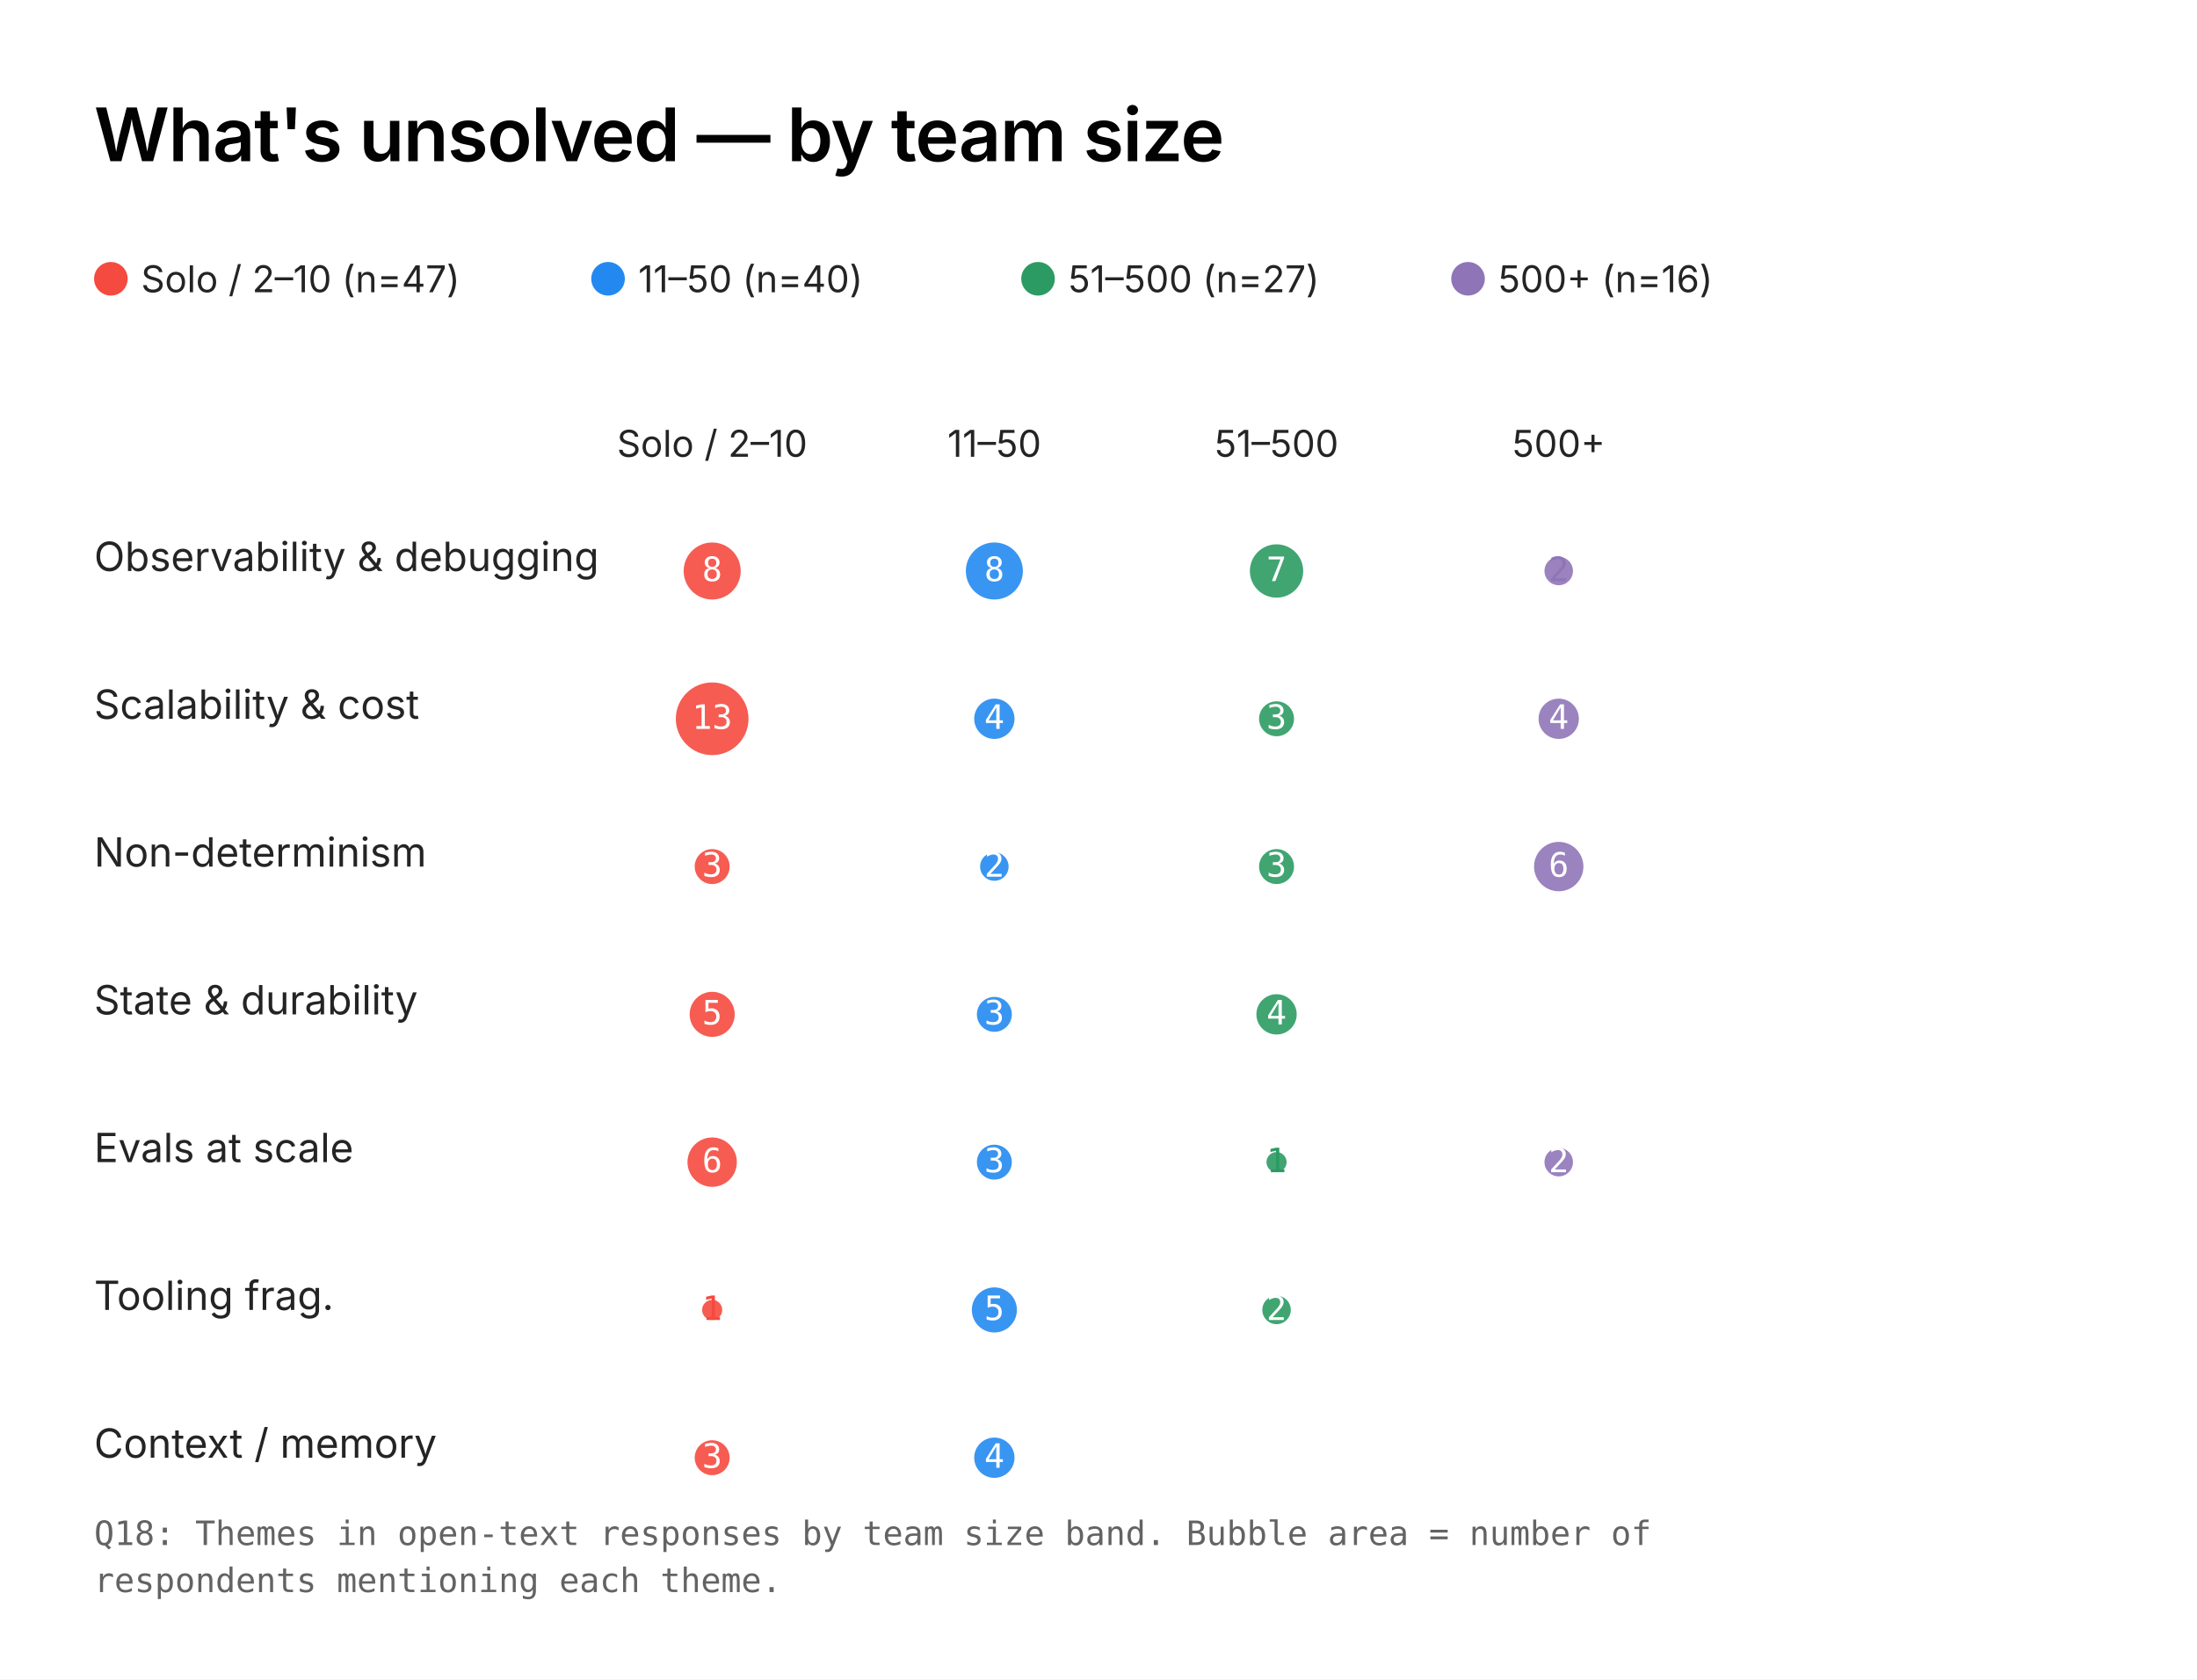
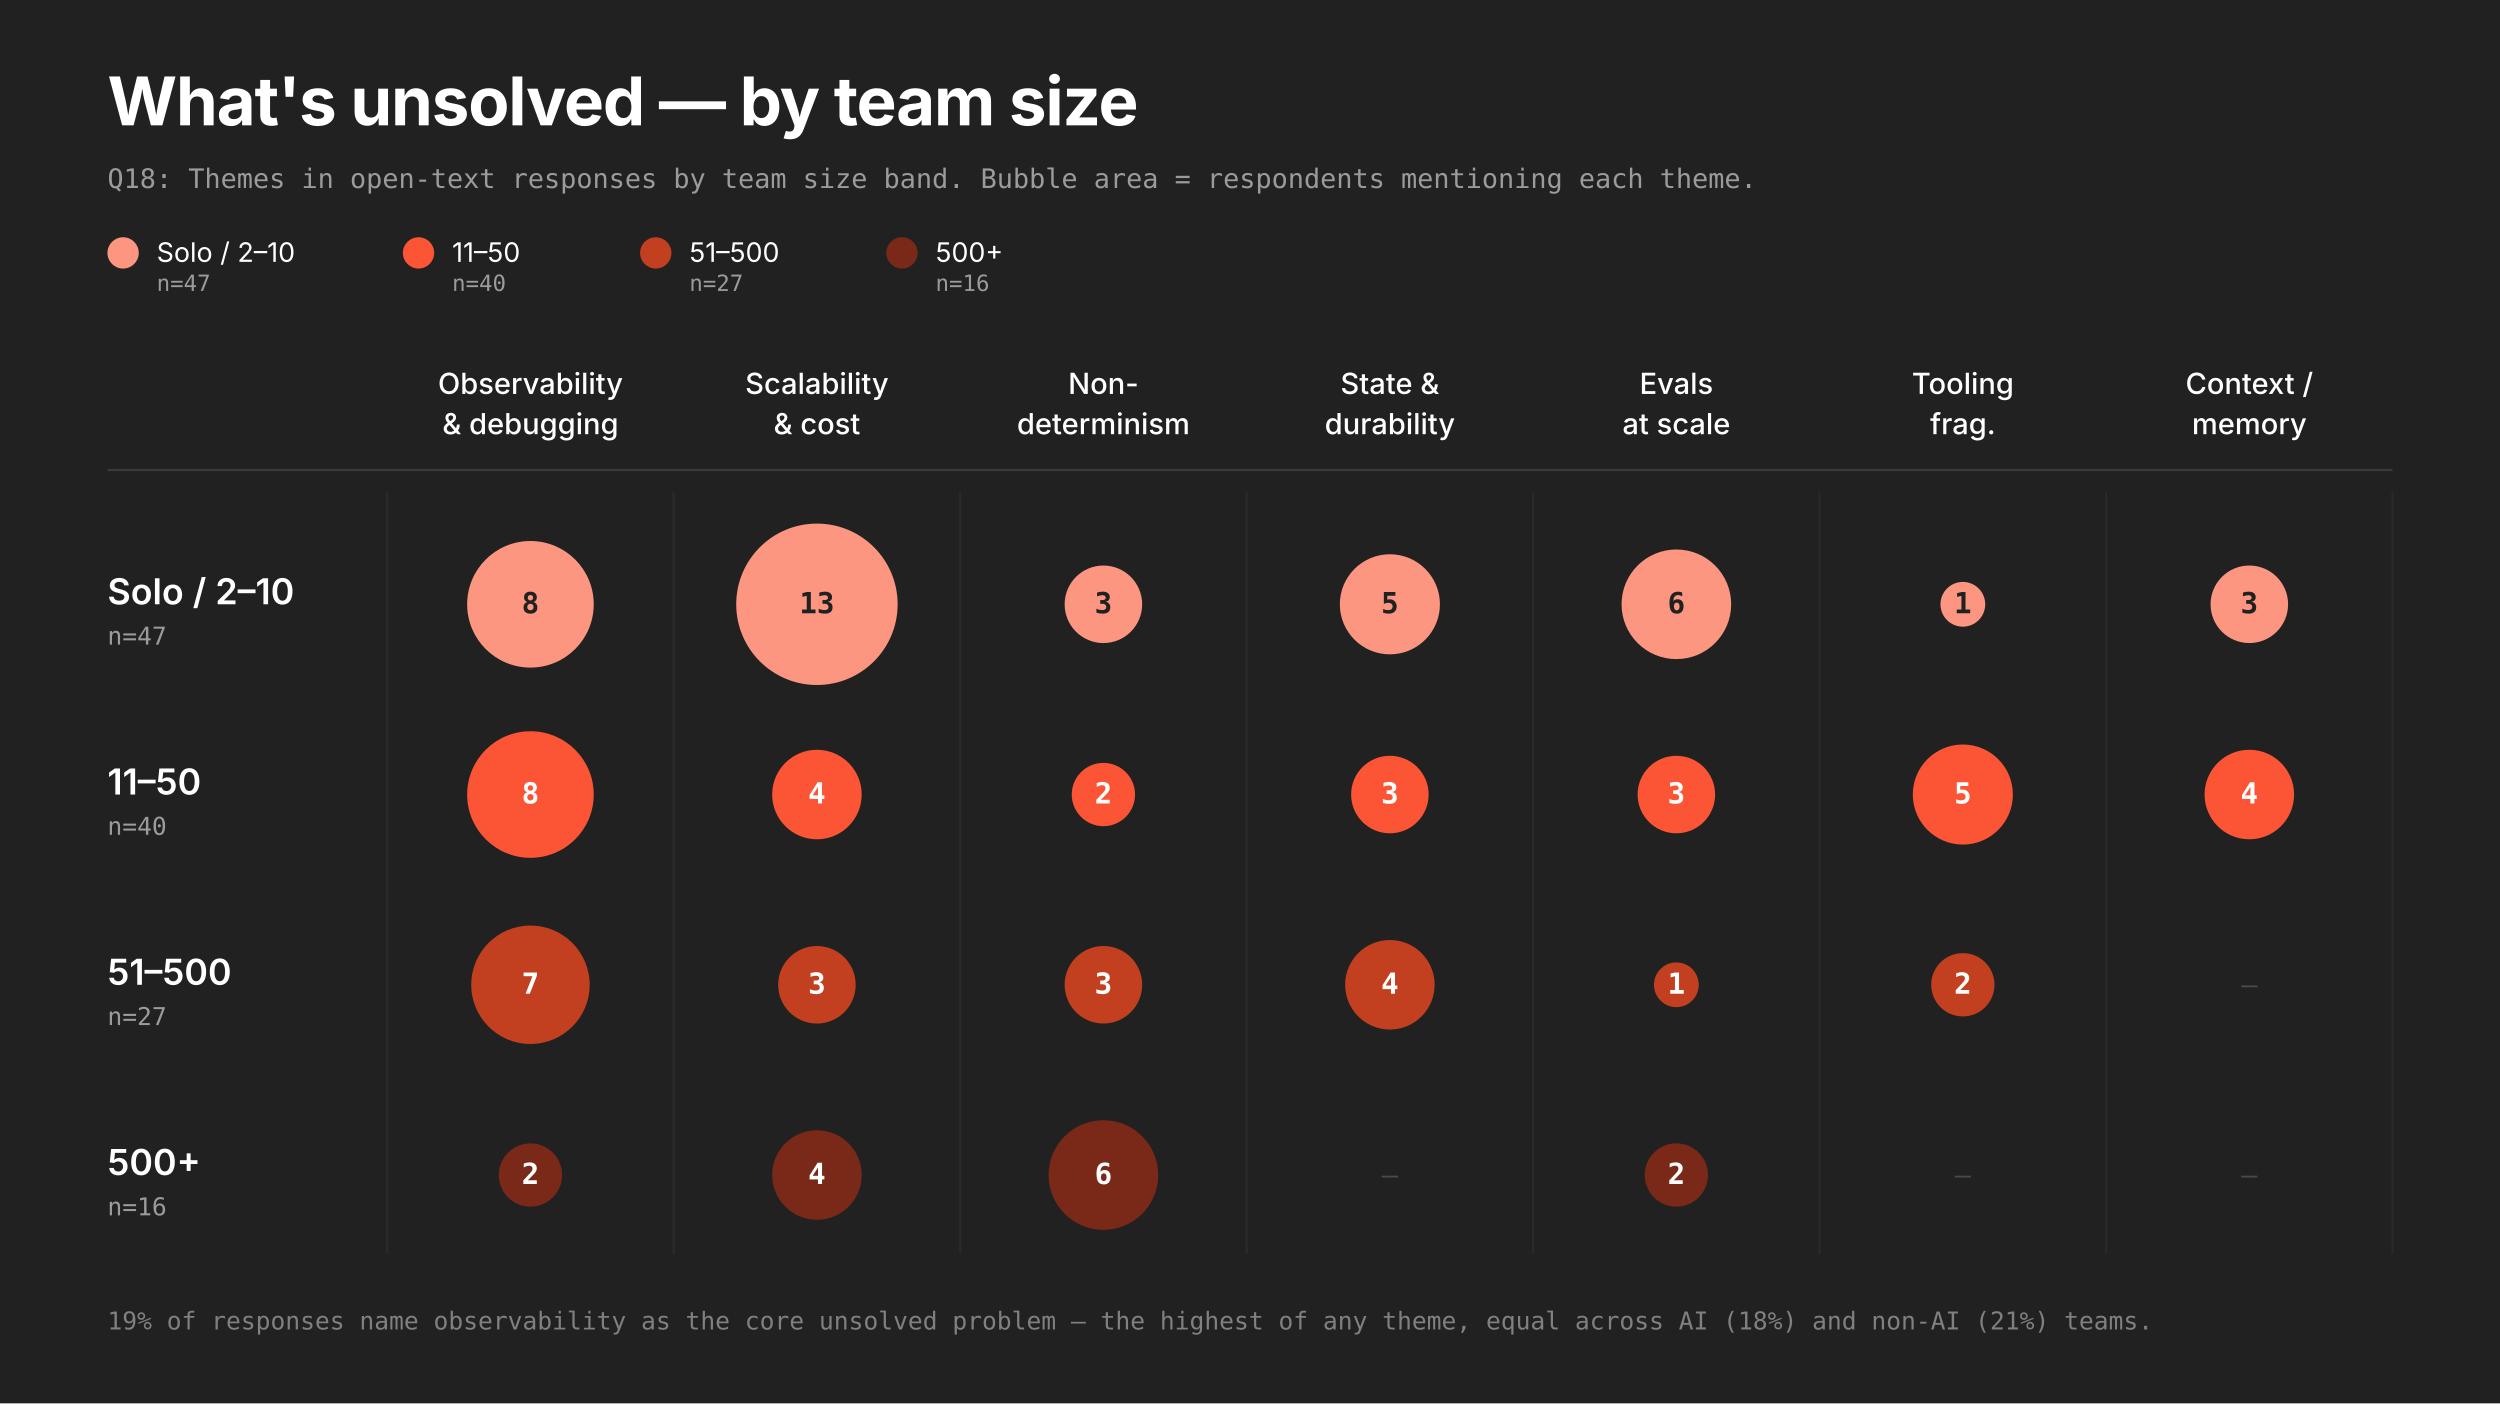
- <svg xmlns="http://www.w3.org/2000/svg" viewBox="0 0 654 500" width="654" height="500" font-family="Inter, -apple-system, BlinkMacSystemFont, sans-serif" text-rendering="optimizeLegibility">
-   <rect width="654" height="500" fill="#ffffff" />
-   <g id="title">
-     <text x="28" y="48" font-size="22" font-weight="600" fill="#020202" letter-spacing="-0.3">What's unsolved — by team size</text>
-   </g>
-   <g id="legend" transform="translate(28,78)">
+ <svg xmlns="http://www.w3.org/2000/svg" viewBox="0 0 1117 627" width="1117" height="627" font-family="Inter, -apple-system, BlinkMacSystemFont, sans-serif" text-rendering="optimizeLegibility">
+   <rect width="1117" height="627" fill="#212121" />
+   <text x="48" y="56" font-size="30" font-weight="700" fill="#FFFFFF" letter-spacing="-0.5">What's unsolved — by team size</text>
+   <text x="48" y="84" font-size="12" font-family="'JetBrains Mono', ui-monospace, monospace" fill="#9B9B9B">
+     Q18: Themes in open-text responses by team size band. Bubble area = respondents mentioning each theme.
+   </text>
+   <g id="legend" transform="translate(48,106)">
    <g transform="translate(0,0)">
-       <circle r="5" cx="5" cy="5" fill="#F54A3F" />
-       <text x="14" y="9" font-size="11" fill="#242424">Solo / 2–10 (n=47)</text>
+       <circle cx="7" cy="7" r="7" fill="#FC9680" />
+       <text x="22" y="11" font-size="12" fill="#FFFFFF">Solo / 2–10</text>
+       <text x="22" y="24" font-size="10" font-family="'JetBrains Mono', ui-monospace, monospace" fill="#9B9B9B">n=47</text>
    </g>
-     <g transform="translate(148,0)">
-       <circle r="5" cx="5" cy="5" fill="#2389F1" />
-       <text x="14" y="9" font-size="11" fill="#242424">11–50 (n=40)</text>
+     <g transform="translate(132,0)">
+       <circle cx="7" cy="7" r="7" fill="#FB5536" />
+       <text x="22" y="11" font-size="12" fill="#FFFFFF">11–50</text>
+       <text x="22" y="24" font-size="10" font-family="'JetBrains Mono', ui-monospace, monospace" fill="#9B9B9B">n=40</text>
    </g>
-     <g transform="translate(276,0)">
-       <circle r="5" cx="5" cy="5" fill="#2C9B63" />
-       <text x="14" y="9" font-size="11" fill="#242424">51–500 (n=27)</text>
+     <g transform="translate(238,0)">
+       <circle cx="7" cy="7" r="7" fill="#C2401F" />
+       <text x="22" y="11" font-size="12" fill="#FFFFFF">51–500</text>
+       <text x="22" y="24" font-size="10" font-family="'JetBrains Mono', ui-monospace, monospace" fill="#9B9B9B">n=27</text>
    </g>
-     <g transform="translate(404,0)">
-       <circle r="5" cx="5" cy="5" fill="#8F75B7" />
-       <text x="14" y="9" font-size="11" fill="#242424">500+ (n=16)</text>
+     <g transform="translate(348,0)">
+       <circle cx="7" cy="7" r="7" fill="#7A2818" />
+       <text x="22" y="11" font-size="12" fill="#FFFFFF">500+</text>
+       <text x="22" y="24" font-size="10" font-family="'JetBrains Mono', ui-monospace, monospace" fill="#9B9B9B">n=16</text>
    </g>
  </g>
-   <g id="headers" transform="translate(0,118)">
-     <g font-size="11" fill="#242424" text-anchor="middle">
-       <text x="212" y="18">Solo / 2–10</text>
-       <text x="296" y="18">11–50</text>
-       <text x="380" y="18">51–500</text>
-       <text x="464" y="18">500+</text>
-     </g>
-   </g>
-   <g id="rows" transform="translate(28,148)">
-     <g transform="translate(0,0)">
-       <text x="0" y="22" font-size="12" fill="#242424">Observability &amp; debugging</text>
-       <circle cx="184" cy="22" r="8.49" fill="#F54A3F" opacity="0.9" />
-       <circle cx="268" cy="22" r="8.49" fill="#2389F1" opacity="0.9" />
-       <circle cx="352" cy="22" r="7.94" fill="#2C9B63" opacity="0.9" />
-       <circle cx="436" cy="22" r="4.24" fill="#8F75B7" opacity="0.9" />
-       <g font-size="10" font-family="'JetBrains Mono', ui-monospace, monospace" font-variant-numeric="tabular-nums" fill="#ffffff" text-anchor="middle">
-         <text x="184" y="25">8</text>
-         <text x="268" y="25">8</text>
-         <text x="352" y="25">7</text>
-         <text x="436" y="25" fill="#8F75B7">2</text>
+   <g id="theme-headers" transform="translate(0,162)">
+     <g font-size="13" font-weight="500" fill="#FFFFFF" text-anchor="middle">
+       <g transform="translate(237,0)">
+         <text y="14">Observability</text>
+         <text y="32">&amp; debugging</text>
      </g>
-     </g>
-     <g transform="translate(0,44)">
-       <text x="0" y="22" font-size="12" fill="#242424">Scalability &amp; cost</text>
-       <circle cx="184" cy="22" r="10.82" fill="#F54A3F" opacity="0.9" />
-       <circle cx="268" cy="22" r="6" fill="#2389F1" opacity="0.9" />
-       <circle cx="352" cy="22" r="5.2" fill="#2C9B63" opacity="0.9" />
-       <circle cx="436" cy="22" r="6" fill="#8F75B7" opacity="0.9" />
-       <g font-size="10" font-family="'JetBrains Mono', ui-monospace, monospace" font-variant-numeric="tabular-nums" fill="#ffffff" text-anchor="middle">
-         <text x="184" y="25">13</text>
-         <text x="268" y="25">4</text>
-         <text x="352" y="25">3</text>
-         <text x="436" y="25">4</text>
+       <g transform="translate(365,0)">
+         <text y="14">Scalability</text>
+         <text y="32">&amp; cost</text>
      </g>
-     </g>
-     <g transform="translate(0,88)">
-       <text x="0" y="22" font-size="12" fill="#242424">Non-determinism</text>
-       <circle cx="184" cy="22" r="5.2" fill="#F54A3F" opacity="0.9" />
-       <circle cx="268" cy="22" r="4.24" fill="#2389F1" opacity="0.9" />
-       <circle cx="352" cy="22" r="5.2" fill="#2C9B63" opacity="0.9" />
-       <circle cx="436" cy="22" r="7.35" fill="#8F75B7" opacity="0.9" />
-       <g font-size="10" font-family="'JetBrains Mono', ui-monospace, monospace" font-variant-numeric="tabular-nums" fill="#ffffff" text-anchor="middle">
-         <text x="184" y="25">3</text>
-         <text x="268" y="25">2</text>
-         <text x="352" y="25">3</text>
-         <text x="436" y="25">6</text>
+       <g transform="translate(493,0)">
+         <text y="14">Non-</text>
+         <text y="32">determinism</text>
      </g>
-     </g>
-     <g transform="translate(0,132)">
-       <text x="0" y="22" font-size="12" fill="#242424">State &amp; durability</text>
-       <circle cx="184" cy="22" r="6.71" fill="#F54A3F" opacity="0.9" />
-       <circle cx="268" cy="22" r="5.2" fill="#2389F1" opacity="0.9" />
-       <circle cx="352" cy="22" r="6" fill="#2C9B63" opacity="0.9" />
-       <g font-size="10" font-family="'JetBrains Mono', ui-monospace, monospace" font-variant-numeric="tabular-nums" fill="#ffffff" text-anchor="middle">
-         <text x="184" y="25">5</text>
-         <text x="268" y="25">3</text>
-         <text x="352" y="25">4</text>
+       <g transform="translate(621,0)">
+         <text y="14">State &amp;</text>
+         <text y="32">durability</text>
      </g>
-     </g>
-     <g transform="translate(0,176)">
-       <text x="0" y="22" font-size="12" fill="#242424">Evals at scale</text>
-       <circle cx="184" cy="22" r="7.35" fill="#F54A3F" opacity="0.9" />
-       <circle cx="268" cy="22" r="5.2" fill="#2389F1" opacity="0.9" />
-       <circle cx="352" cy="22" r="3" fill="#2C9B63" opacity="0.9" />
-       <circle cx="436" cy="22" r="4.24" fill="#8F75B7" opacity="0.9" />
-       <g font-size="10" font-family="'JetBrains Mono', ui-monospace, monospace" font-variant-numeric="tabular-nums" fill="#ffffff" text-anchor="middle">
-         <text x="184" y="25">6</text>
-         <text x="268" y="25">3</text>
-         <text x="352" y="25" fill="#2C9B63">1</text>
-         <text x="436" y="25">2</text>
+       <g transform="translate(749,0)">
+         <text y="14">Evals</text>
+         <text y="32">at scale</text>
      </g>
-     </g>
-     <g transform="translate(0,220)">
-       <text x="0" y="22" font-size="12" fill="#242424">Tooling frag.</text>
-       <circle cx="184" cy="22" r="3" fill="#F54A3F" opacity="0.9" />
-       <circle cx="268" cy="22" r="6.71" fill="#2389F1" opacity="0.9" />
-       <circle cx="352" cy="22" r="4.24" fill="#2C9B63" opacity="0.9" />
-       <g font-size="10" font-family="'JetBrains Mono', ui-monospace, monospace" font-variant-numeric="tabular-nums" fill="#ffffff" text-anchor="middle">
-         <text x="184" y="25" fill="#F54A3F">1</text>
-         <text x="268" y="25">5</text>
-         <text x="352" y="25">2</text>
+       <g transform="translate(877,0)">
+         <text y="14">Tooling</text>
+         <text y="32">frag.</text>
      </g>
-     </g>
-     <g transform="translate(0,264)">
-       <text x="0" y="22" font-size="12" fill="#242424">Context / memory</text>
-       <circle cx="184" cy="22" r="5.2" fill="#F54A3F" opacity="0.9" />
-       <circle cx="268" cy="22" r="6" fill="#2389F1" opacity="0.9" />
-       <g font-size="10" font-family="'JetBrains Mono', ui-monospace, monospace" font-variant-numeric="tabular-nums" fill="#ffffff" text-anchor="middle">
-         <text x="184" y="25">3</text>
-         <text x="268" y="25">4</text>
+       <g transform="translate(1005,0)">
+         <text y="14">Context /</text>
+         <text y="32">memory</text>
      </g>
    </g>
  </g>
-   <g id="source" transform="translate(28,460)">
-     <text font-size="10" font-family="'JetBrains Mono', ui-monospace, monospace" fill="#636363">
-       <tspan x="0" dy="0">Q18: Themes in open-text responses by team size band. Bubble area = number of</tspan>
-       <tspan x="0" dy="14">respondents mentioning each theme.</tspan>
+   <line x1="48" y1="210" x2="1069" y2="210" stroke="#3A3A3A" stroke-width="1" />
+   <g stroke="#2A2A2A" stroke-width="1">
+     <line x1="173" y1="220" x2="173" y2="560" />
+     <line x1="301" y1="220" x2="301" y2="560" />
+     <line x1="429" y1="220" x2="429" y2="560" />
+     <line x1="557" y1="220" x2="557" y2="560" />
+     <line x1="685" y1="220" x2="685" y2="560" />
+     <line x1="813" y1="220" x2="813" y2="560" />
+     <line x1="941" y1="220" x2="941" y2="560" />
+     <line x1="1069" y1="220" x2="1069" y2="560" />
+   </g>
+   <g id="row-solo" transform="translate(0,270)">
+     <text x="48" y="0" font-size="16" font-weight="600" fill="#FFFFFF">Solo / 2–10</text>
+     <text x="48" y="18" font-size="11" font-family="'JetBrains Mono', ui-monospace, monospace" fill="#9B9B9B">n=47</text>
+     <g fill="#FC9680">
+       <circle cx="237" cy="0" r="28.28" />
+       <circle cx="365" cy="0" r="36.06" />
+       <circle cx="493" cy="0" r="17.32" />
+       <circle cx="621" cy="0" r="22.36" />
+       <circle cx="749" cy="0" r="24.49" />
+       <circle cx="877" cy="0" r="10.00" />
+       <circle cx="1005" cy="0" r="17.32" />
+     </g>
+     <g font-size="13" font-family="'JetBrains Mono', ui-monospace, monospace" font-variant-numeric="tabular-nums" text-anchor="middle" fill="#212121" font-weight="600">
+       <text x="237" y="4">8</text>
+       <text x="365" y="4">13</text>
+       <text x="493" y="4">3</text>
+       <text x="621" y="4">5</text>
+       <text x="749" y="4">6</text>
+       <text x="877" y="4">1</text>
+       <text x="1005" y="4">3</text>
+     </g>
+   </g>
+   <g id="row-11-50" transform="translate(0,355)">
+     <text x="48" y="0" font-size="16" font-weight="600" fill="#FFFFFF">11–50</text>
+     <text x="48" y="18" font-size="11" font-family="'JetBrains Mono', ui-monospace, monospace" fill="#9B9B9B">n=40</text>
+     <g fill="#FB5536">
+       <circle cx="237" cy="0" r="28.28" />
+       <circle cx="365" cy="0" r="20.00" />
+       <circle cx="493" cy="0" r="14.14" />
+       <circle cx="621" cy="0" r="17.32" />
+       <circle cx="749" cy="0" r="17.32" />
+       <circle cx="877" cy="0" r="22.36" />
+       <circle cx="1005" cy="0" r="20.00" />
+     </g>
+     <g font-size="13" font-family="'JetBrains Mono', ui-monospace, monospace" font-variant-numeric="tabular-nums" text-anchor="middle" fill="#FFFFFF" font-weight="600">
+       <text x="237" y="4">8</text>
+       <text x="365" y="4">4</text>
+       <text x="493" y="4">2</text>
+       <text x="621" y="4">3</text>
+       <text x="749" y="4">3</text>
+       <text x="877" y="4">5</text>
+       <text x="1005" y="4">4</text>
+     </g>
+   </g>
+   <g id="row-51-500" transform="translate(0,440)">
+     <text x="48" y="0" font-size="16" font-weight="600" fill="#FFFFFF">51–500</text>
+     <text x="48" y="18" font-size="11" font-family="'JetBrains Mono', ui-monospace, monospace" fill="#9B9B9B">n=27</text>
+     <g fill="#C2401F">
+       <circle cx="237" cy="0" r="26.46" />
+       <circle cx="365" cy="0" r="17.32" />
+       <circle cx="493" cy="0" r="17.32" />
+       <circle cx="621" cy="0" r="20.00" />
+       <circle cx="749" cy="0" r="10.00" />
+       <circle cx="877" cy="0" r="14.14" />
+     </g>
+     <g font-size="13" font-family="'JetBrains Mono', ui-monospace, monospace" font-variant-numeric="tabular-nums" text-anchor="middle" fill="#FFFFFF" font-weight="600">
+       <text x="237" y="4">7</text>
+       <text x="365" y="4">3</text>
+       <text x="493" y="4">3</text>
+       <text x="621" y="4">4</text>
+       <text x="749" y="4">1</text>
+       <text x="877" y="4">2</text>
+     </g>
+     <text x="1005" y="4" font-size="12" font-family="'JetBrains Mono', ui-monospace, monospace" text-anchor="middle" fill="#4A4A4A">—</text>
+   </g>
+   <g id="row-500plus" transform="translate(0,525)">
+     <text x="48" y="0" font-size="16" font-weight="600" fill="#FFFFFF">500+</text>
+     <text x="48" y="18" font-size="11" font-family="'JetBrains Mono', ui-monospace, monospace" fill="#9B9B9B">n=16</text>
+     <g fill="#7A2818">
+       <circle cx="237" cy="0" r="14.14" />
+       <circle cx="365" cy="0" r="20.00" />
+       <circle cx="493" cy="0" r="24.49" />
+       <circle cx="749" cy="0" r="14.14" />
+     </g>
+     <g font-size="13" font-family="'JetBrains Mono', ui-monospace, monospace" font-variant-numeric="tabular-nums" text-anchor="middle" fill="#FFFFFF" font-weight="600">
+       <text x="237" y="4">2</text>
+       <text x="365" y="4">4</text>
+       <text x="493" y="4">6</text>
+       <text x="749" y="4">2</text>
+     </g>
+     <g font-size="12" font-family="'JetBrains Mono', ui-monospace, monospace" text-anchor="middle" fill="#4A4A4A">
+       <text x="621" y="4">—</text>
+       <text x="877" y="4">—</text>
+       <text x="1005" y="4">—</text>
+     </g>
+   </g>
+   <g id="source" transform="translate(48,594)">
+     <text font-size="11" font-family="'JetBrains Mono', ui-monospace, monospace" fill="#808080">
+       19% of responses name observability as the core unsolved problem — the highest of any theme, equal across AI (18%) and non-AI (21%) teams.
    </text>
  </g>
</svg>
